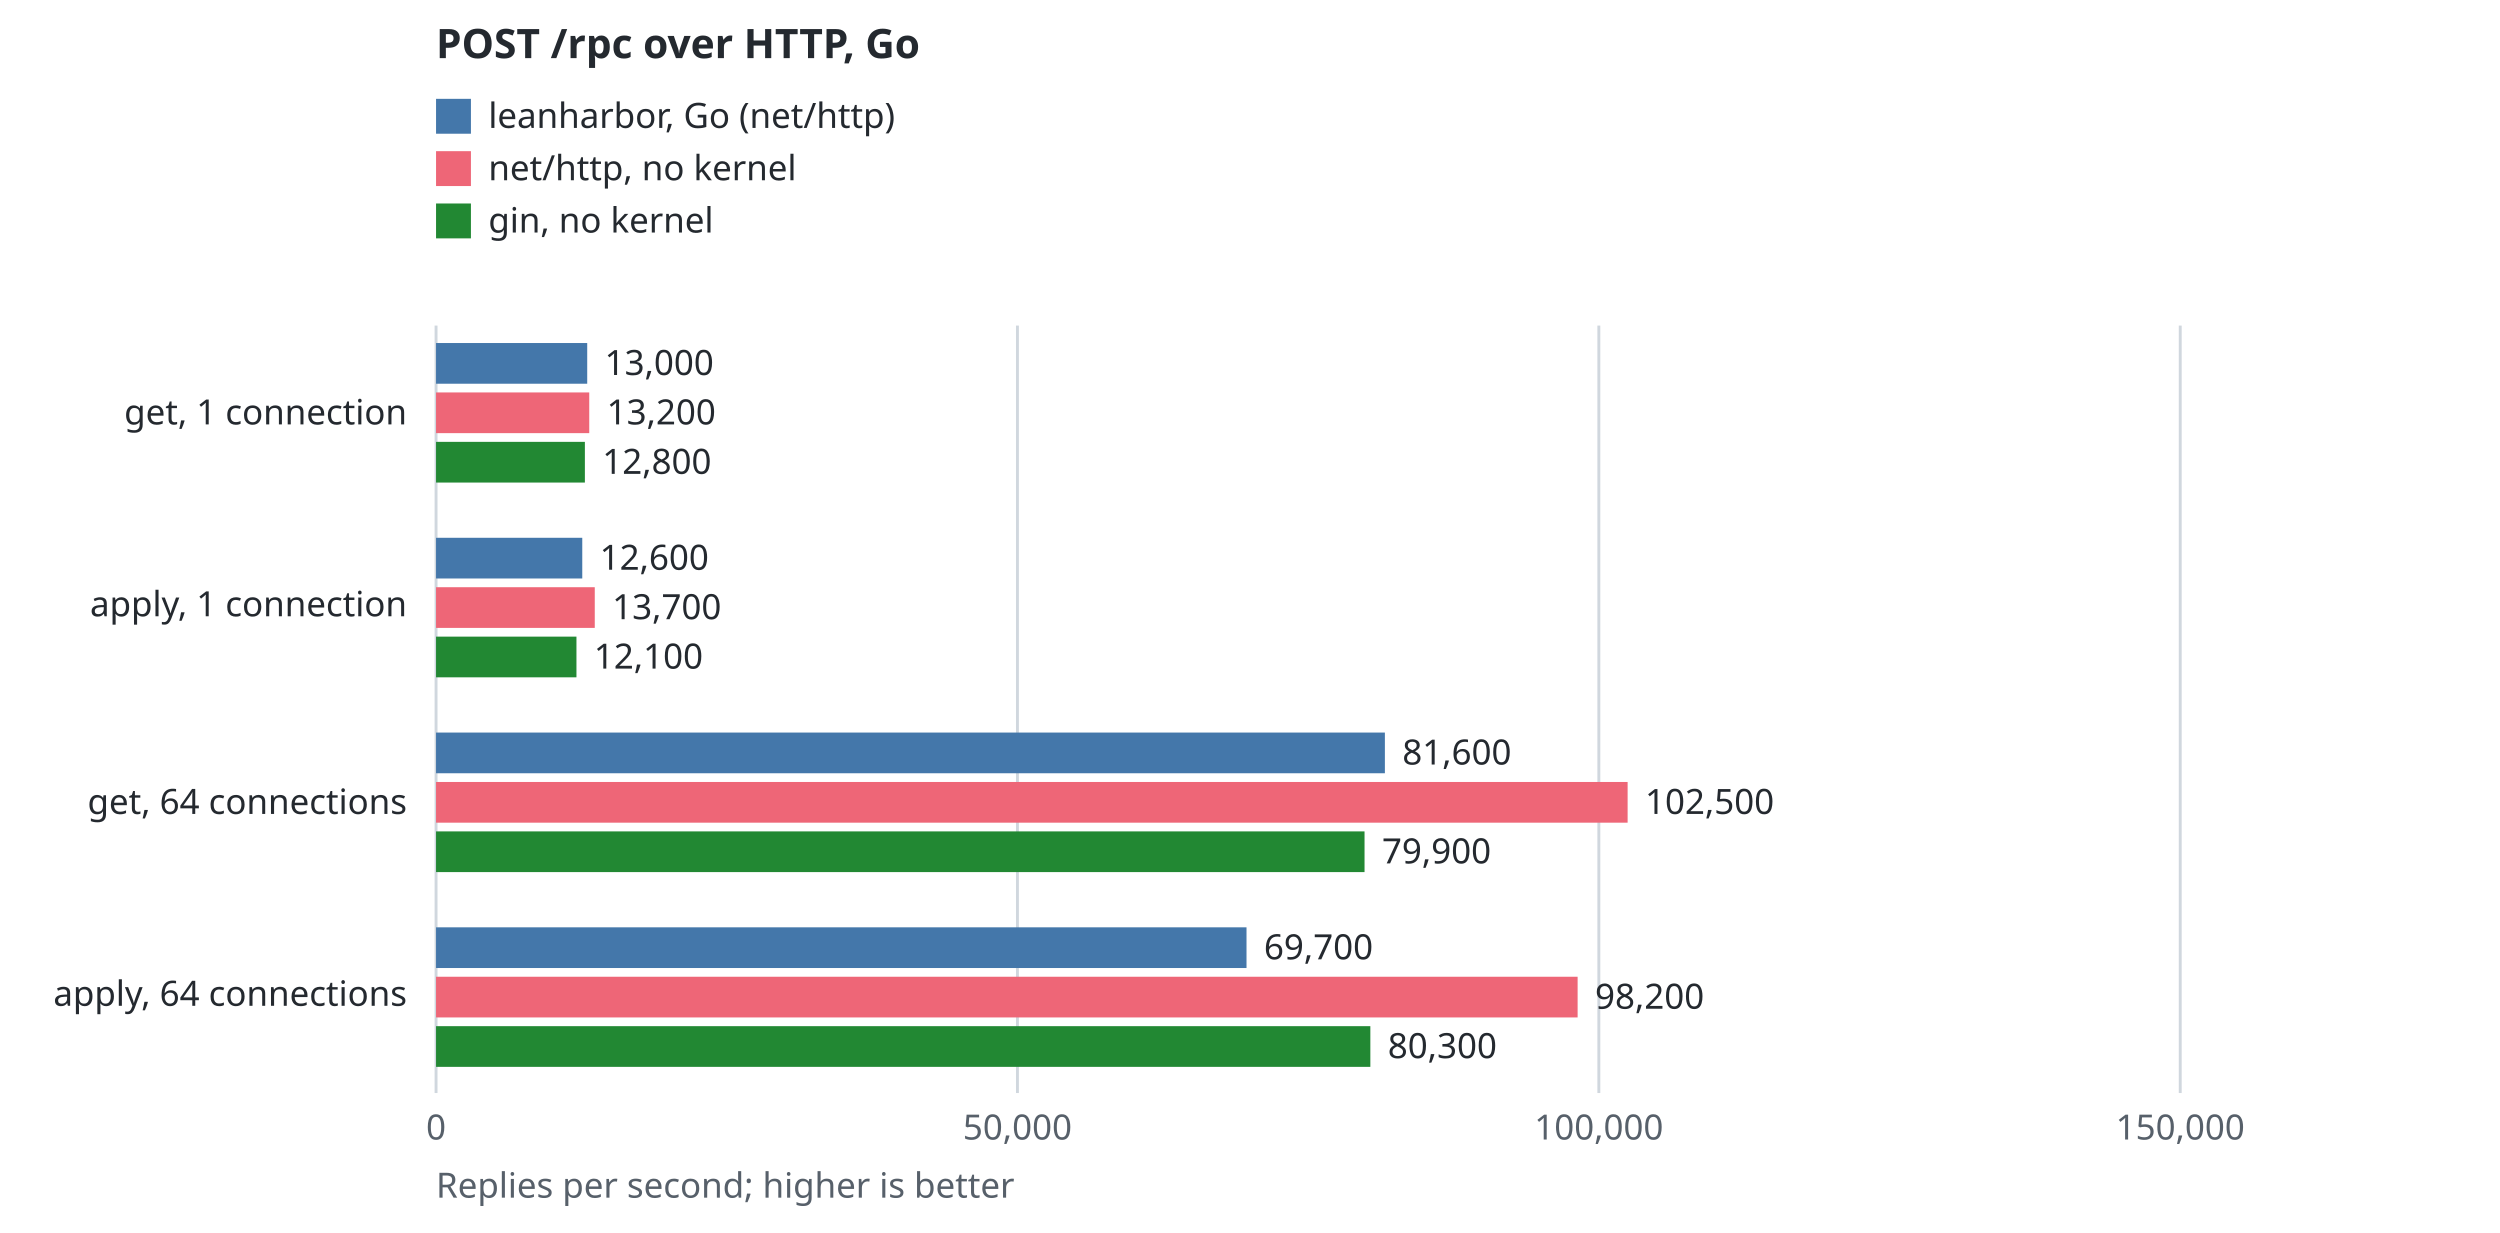
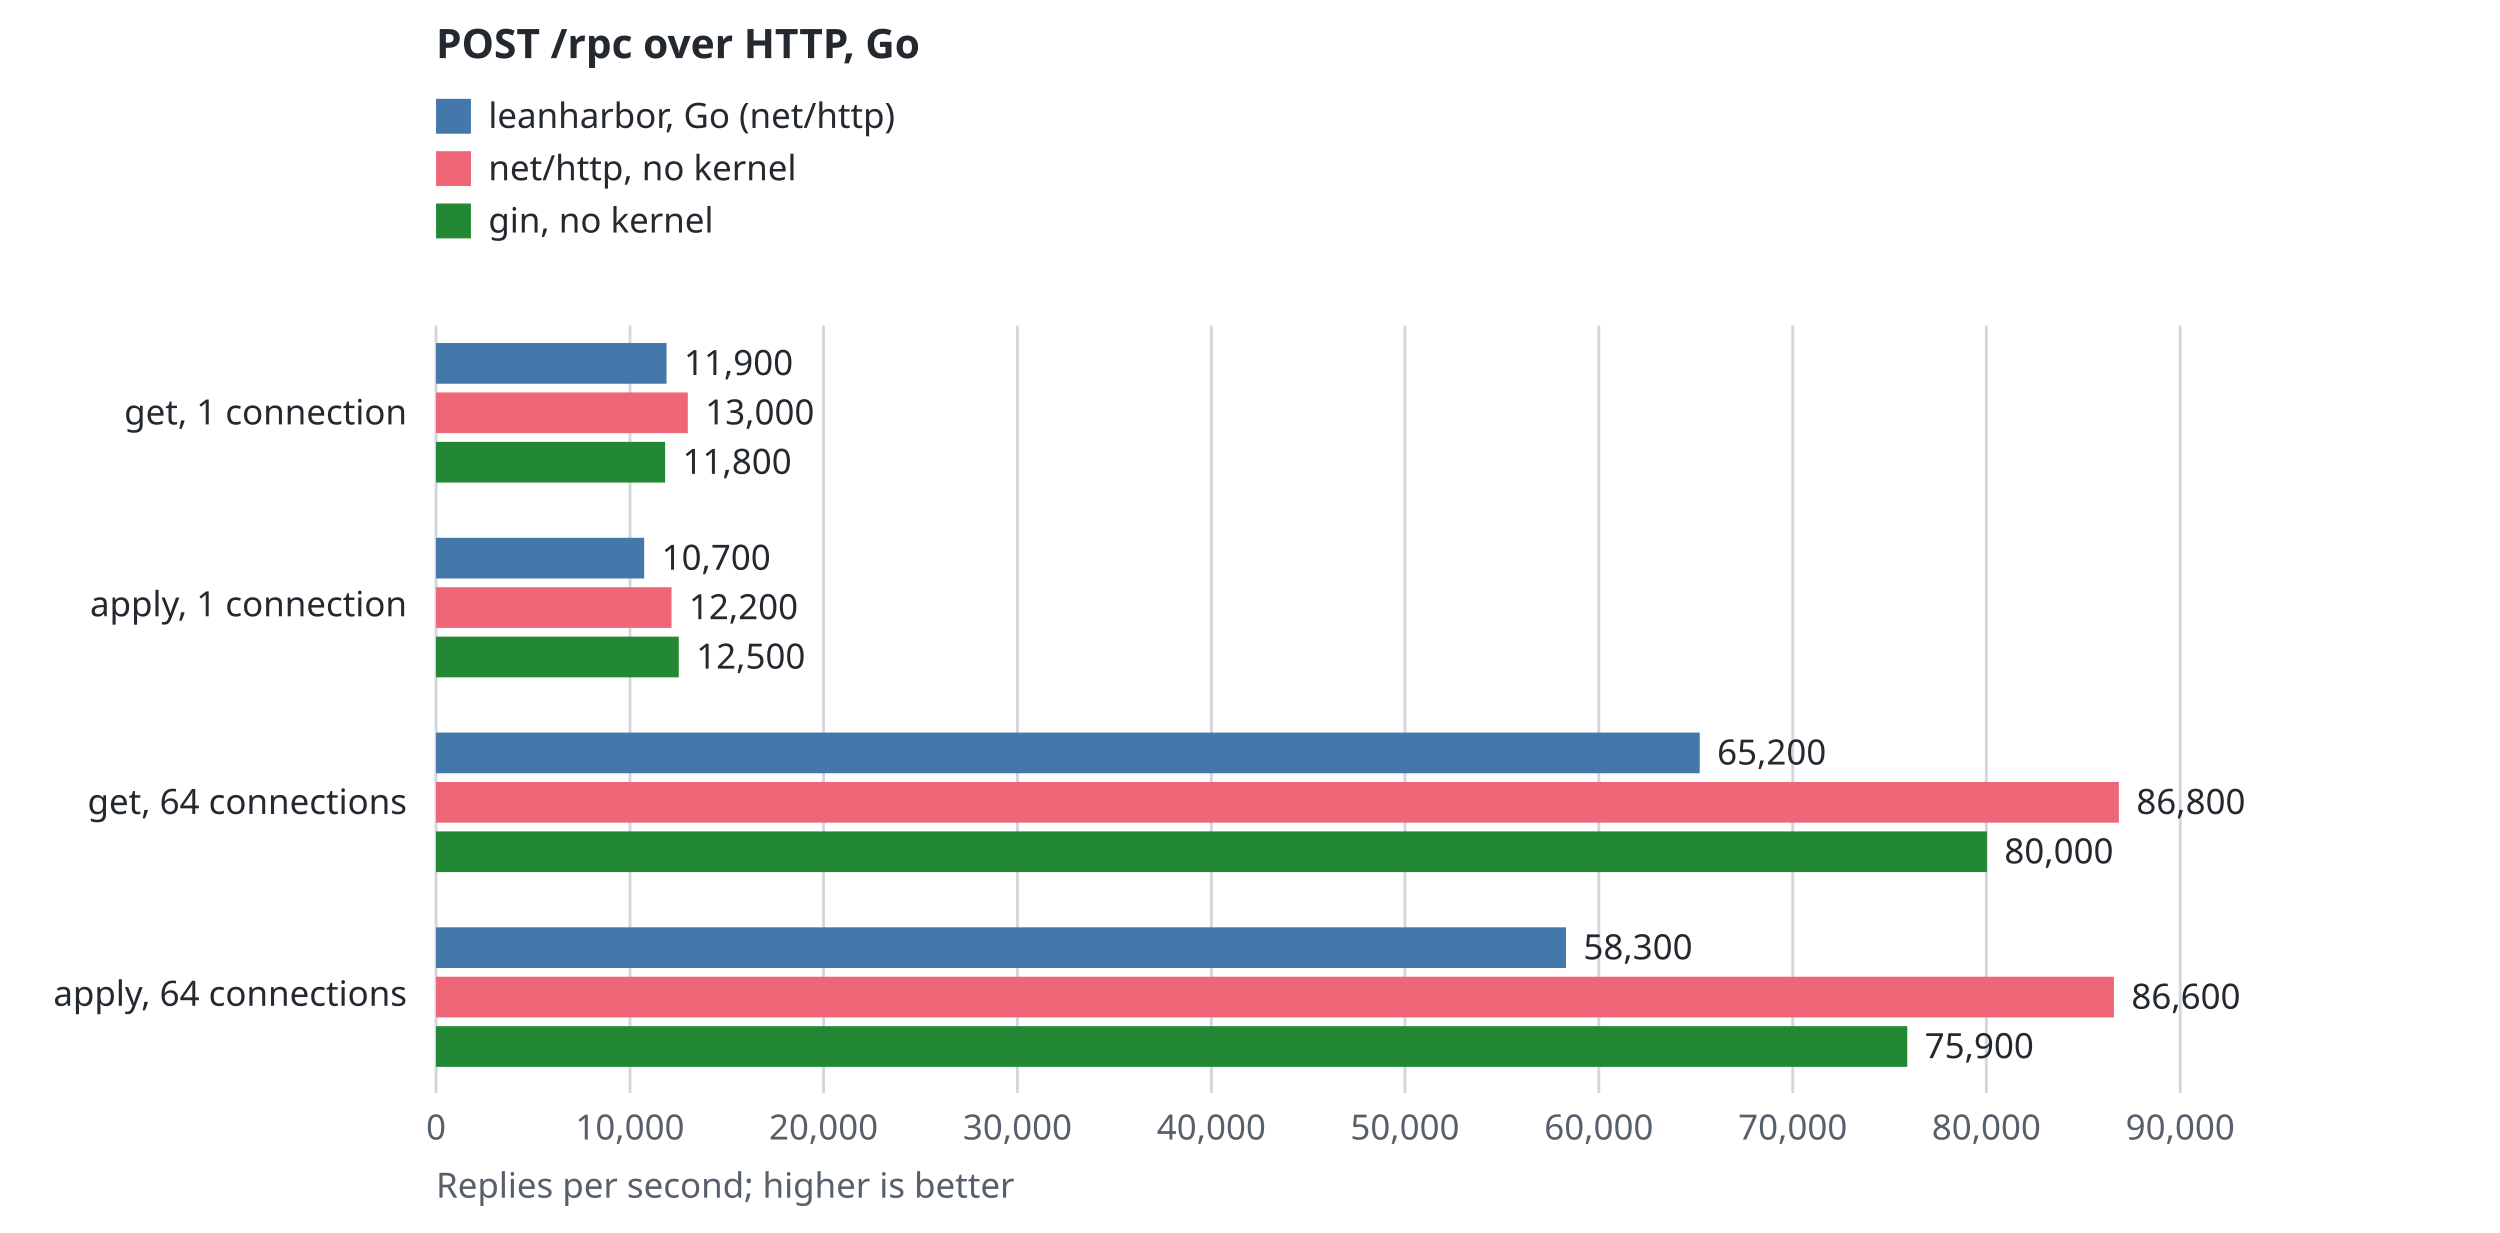
<svg xmlns="http://www.w3.org/2000/svg" viewBox="0 0 860 424" width="860" height="424" role="img">
  <style>text{font-family:system-ui,sans-serif;font-size:12px;fill:#24292f}.title{font-size:14px;font-weight:600}.grid{stroke:#d0d7de}.axis{fill:#57606a}@media(prefers-color-scheme:dark){text{fill:#e6edf3}.grid{stroke:#30363d}.axis{fill:#8b949e}}</style>
  <text class="title" x="150" y="20">POST /rpc over HTTP, Go</text>
  <rect x="150" y="34" width="12" height="12" fill="#4477aa" />
  <text x="168" y="44">leanharbor, Go (net/http)</text>
  <rect x="150" y="52" width="12" height="12" fill="#ee6677" />
  <text x="168" y="62">net/http, no kernel</text>
  <rect x="150" y="70" width="12" height="12" fill="#228833" />
  <text x="168" y="80">gin, no kernel</text>
  <line class="grid" x1="150.0" y1="112" x2="150.0" y2="376" />
  <text class="axis" x="150.0" y="392" text-anchor="middle">0</text>
+   <line class="grid" x1="216.7" y1="112" x2="216.7" y2="376" />
+   <text class="axis" x="216.7" y="392" text-anchor="middle">10,000</text>
+   <line class="grid" x1="283.3" y1="112" x2="283.3" y2="376" />
+   <text class="axis" x="283.3" y="392" text-anchor="middle">20,000</text>
  <line class="grid" x1="350.0" y1="112" x2="350.0" y2="376" />
-   <text class="axis" x="350.0" y="392" text-anchor="middle">50,000</text>
+   <text class="axis" x="350.0" y="392" text-anchor="middle">30,000</text>
+   <line class="grid" x1="416.7" y1="112" x2="416.7" y2="376" />
+   <text class="axis" x="416.7" y="392" text-anchor="middle">40,000</text>
+   <line class="grid" x1="483.3" y1="112" x2="483.3" y2="376" />
+   <text class="axis" x="483.3" y="392" text-anchor="middle">50,000</text>
  <line class="grid" x1="550.0" y1="112" x2="550.0" y2="376" />
-   <text class="axis" x="550.0" y="392" text-anchor="middle">100,000</text>
+   <text class="axis" x="550.0" y="392" text-anchor="middle">60,000</text>
+   <line class="grid" x1="616.7" y1="112" x2="616.7" y2="376" />
+   <text class="axis" x="616.7" y="392" text-anchor="middle">70,000</text>
+   <line class="grid" x1="683.3" y1="112" x2="683.3" y2="376" />
+   <text class="axis" x="683.3" y="392" text-anchor="middle">80,000</text>
  <line class="grid" x1="750.0" y1="112" x2="750.0" y2="376" />
-   <text class="axis" x="750.0" y="392" text-anchor="middle">150,000</text>
+   <text class="axis" x="750.0" y="392" text-anchor="middle">90,000</text>
  <text class="axis" x="150" y="412">Replies per second; higher is better</text>
-   <rect x="150" y="118" width="52.0" height="14" fill="#4477aa" />
-   <text x="208.0" y="129">13,000</text>
-   <rect x="150" y="135" width="52.7" height="14" fill="#ee6677" />
-   <text x="208.7" y="146">13,200</text>
-   <rect x="150" y="152" width="51.2" height="14" fill="#228833" />
-   <text x="207.2" y="163">12,800</text>
+   <rect x="150" y="118" width="79.3" height="14" fill="#4477aa" />
+   <text x="235.3" y="129">11,900</text>
+   <rect x="150" y="135" width="86.6" height="14" fill="#ee6677" />
+   <text x="242.6" y="146">13,000</text>
+   <rect x="150" y="152" width="78.8" height="14" fill="#228833" />
+   <text x="234.8" y="163">11,800</text>
  <text x="140" y="146" text-anchor="end">get, 1 connection</text>
-   <rect x="150" y="185" width="50.3" height="14" fill="#4477aa" />
-   <text x="206.3" y="196">12,600</text>
-   <rect x="150" y="202" width="54.6" height="14" fill="#ee6677" />
-   <text x="210.6" y="213">13,700</text>
-   <rect x="150" y="219" width="48.3" height="14" fill="#228833" />
-   <text x="204.3" y="230">12,100</text>
+   <rect x="150" y="185" width="71.6" height="14" fill="#4477aa" />
+   <text x="227.6" y="196">10,700</text>
+   <rect x="150" y="202" width="81.0" height="14" fill="#ee6677" />
+   <text x="237.0" y="213">12,200</text>
+   <rect x="150" y="219" width="83.5" height="14" fill="#228833" />
+   <text x="239.5" y="230">12,500</text>
  <text x="140" y="212" text-anchor="end">apply, 1 connection</text>
-   <rect x="150" y="252" width="326.4" height="14" fill="#4477aa" />
-   <text x="482.4" y="263">81,600</text>
-   <rect x="150" y="269" width="409.9" height="14" fill="#ee6677" />
-   <text x="565.9" y="280">102,500</text>
-   <rect x="150" y="286" width="319.4" height="14" fill="#228833" />
-   <text x="475.4" y="297">79,900</text>
+   <rect x="150" y="252" width="434.7" height="14" fill="#4477aa" />
+   <text x="590.7" y="263">65,200</text>
+   <rect x="150" y="269" width="578.9" height="14" fill="#ee6677" />
+   <text x="734.9" y="280">86,800</text>
+   <rect x="150" y="286" width="533.5" height="14" fill="#228833" />
+   <text x="689.5" y="297">80,000</text>
  <text x="140" y="280" text-anchor="end">get, 64 connections</text>
-   <rect x="150" y="319" width="278.8" height="14" fill="#4477aa" />
-   <text x="434.8" y="330">69,700</text>
-   <rect x="150" y="336" width="392.7" height="14" fill="#ee6677" />
-   <text x="548.7" y="347">98,200</text>
-   <rect x="150" y="353" width="321.4" height="14" fill="#228833" />
-   <text x="477.4" y="364">80,300</text>
+   <rect x="150" y="319" width="388.7" height="14" fill="#4477aa" />
+   <text x="544.7" y="330">58,300</text>
+   <rect x="150" y="336" width="577.2" height="14" fill="#ee6677" />
+   <text x="733.2" y="347">86,600</text>
+   <rect x="150" y="353" width="506.1" height="14" fill="#228833" />
+   <text x="662.1" y="364">75,900</text>
  <text x="140" y="346" text-anchor="end">apply, 64 connections</text>
</svg>
